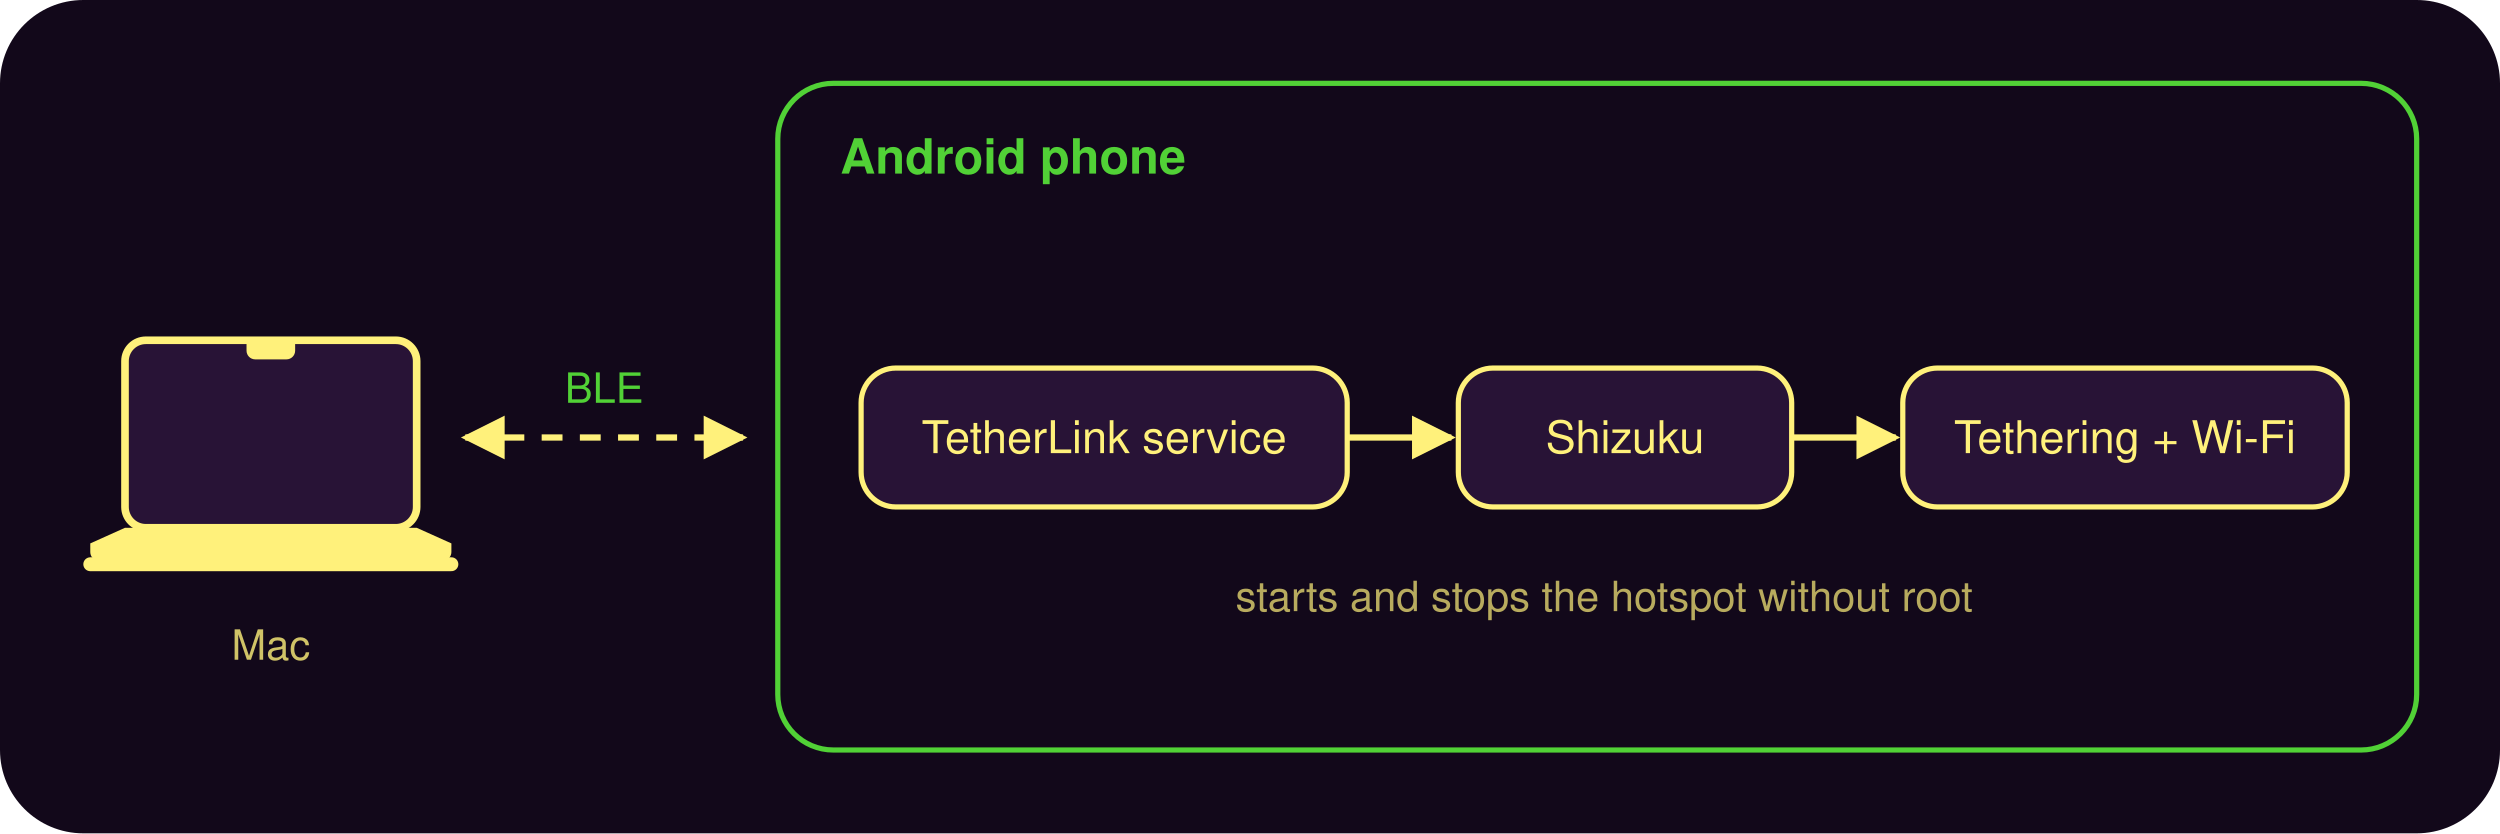
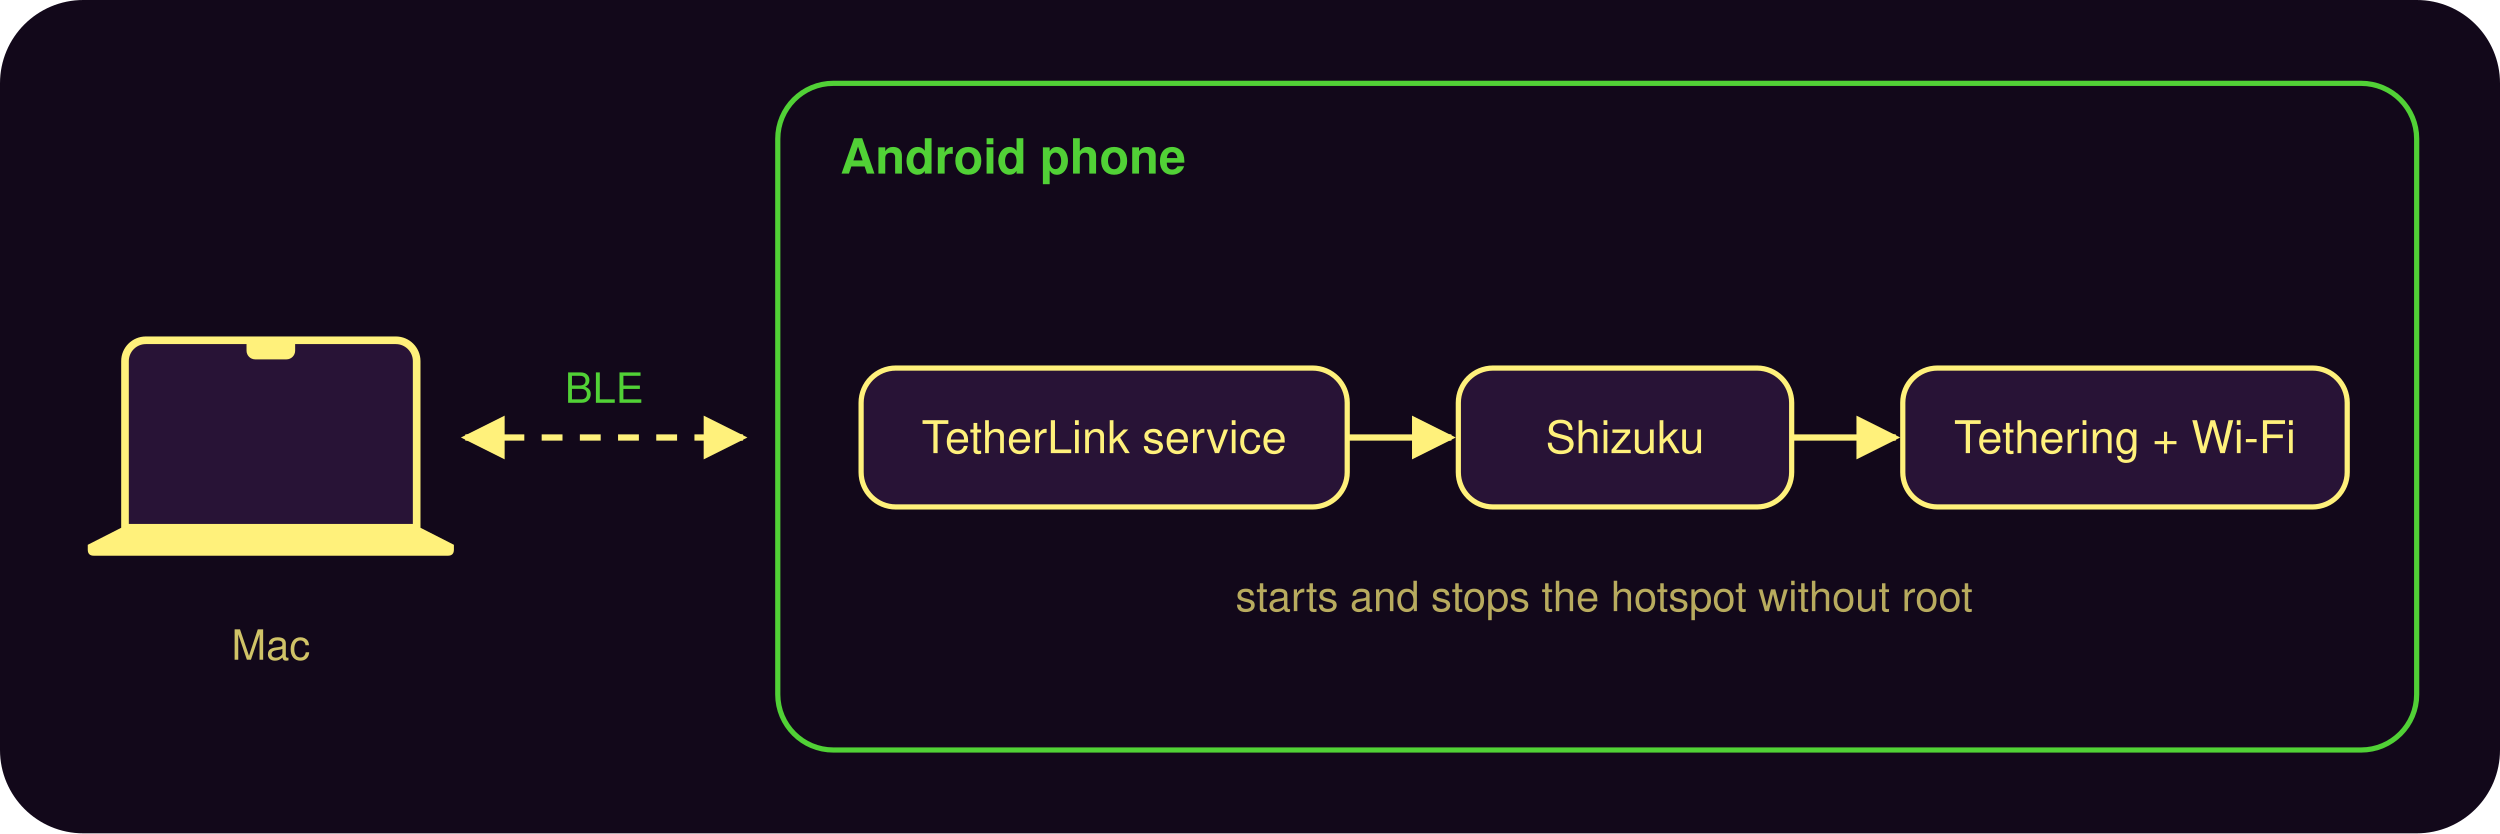
<svg xmlns="http://www.w3.org/2000/svg" viewBox="0 0 720 240" font-family="-apple-system, 'Helvetica Neue', Helvetica, Arial, sans-serif">
  <defs>
    <marker id="arrow" viewBox="0 0 10 10" refX="9" refY="5" markerWidth="7" markerHeight="7" orient="auto-start-reverse">
      <path d="M0 0 L10 5 L0 10 z" fill="#fff17b" />
    </marker>
  </defs>
  <rect width="720" height="240" rx="24" fill="#12081a" />
-   <rect x="36" y="98" width="84" height="54" rx="6" fill="#281336" stroke="#fff17b" stroke-width="2.2" />
+   <path d="M36 152 V104 a6 6 0 0 1 6 -6 H114 a6 6 0 0 1 6 6 V152 Z" fill="#281336" stroke="#fff17b" stroke-width="2.2" stroke-linejoin="round" />
  <path d="M71 98 h14 v3 a2.5 2.5 0 0 1 -2.5 2.5 h-9 a2.5 2.5 0 0 1 -2.5 -2.5 z" fill="#fff17b" />
-   <path d="M36 152 H120 L130 156.5 v2.5 a2.5 2.5 0 0 1 -2.5 2.5 H28.5 a2.5 2.5 0 0 1 -2.5 -2.5 v-2.5 Z" fill="#fff17b" />
-   <path d="M26 162.5 H130" stroke="#fff17b" stroke-width="4" stroke-linecap="round" />
+   <path d="M34.9 152 H121.1 L130.725 156.9 V158.3 Q130.725 160.05 128.975 160.05 H27.025 Q25.275 160.05 25.275 158.3 V156.9 Z" fill="#fff17b" />
  <text x="78" y="190" text-anchor="middle" fill="#fff17b" font-size="12" font-weight="400" opacity="0.8">Mac</text>
  <path d="M134 126 H214" fill="none" stroke="#fff17b" stroke-width="1.8" stroke-dasharray="6 5" marker-end="url(#arrow)" marker-start="url(#arrow)" />
  <text x="174" y="116" text-anchor="middle" fill="#51d136" font-size="12" font-weight="400" opacity="1">BLE</text>
  <rect x="224" y="24" width="472" height="192" rx="16" fill="none" stroke="#51d136" stroke-width="1.5" />
  <text x="242" y="50" text-anchor="start" fill="#51d136" font-size="14" font-weight="600" opacity="1">Android phone</text>
  <rect x="248" y="106" width="140" height="40" rx="10" fill="#281336" stroke="#fff17b" stroke-width="1.5" />
  <text x="318.0" y="130.5" text-anchor="middle" fill="#fff17b" font-size="13" font-weight="400" opacity="1">TetherLink service</text>
  <path d="M388 126 H418" fill="none" stroke="#fff17b" stroke-width="1.8" marker-end="url(#arrow)" />
  <rect x="420" y="106" width="96" height="40" rx="10" fill="#281336" stroke="#fff17b" stroke-width="1.5" />
  <text x="468.0" y="130.5" text-anchor="middle" fill="#fff17b" font-size="13" font-weight="400" opacity="1">Shizuku</text>
  <path d="M516 126 H546" fill="none" stroke="#fff17b" stroke-width="1.8" marker-end="url(#arrow)" />
  <rect x="548" y="106" width="128" height="40" rx="10" fill="#281336" stroke="#fff17b" stroke-width="1.5" />
  <text x="612.0" y="130.5" text-anchor="middle" fill="#fff17b" font-size="13" font-weight="400" opacity="1">Tethering + Wi-Fi</text>
  <text x="462" y="176" text-anchor="middle" fill="#fff17b" font-size="12" font-weight="400" opacity="0.7">starts and stops the hotspot without root</text>
</svg>
